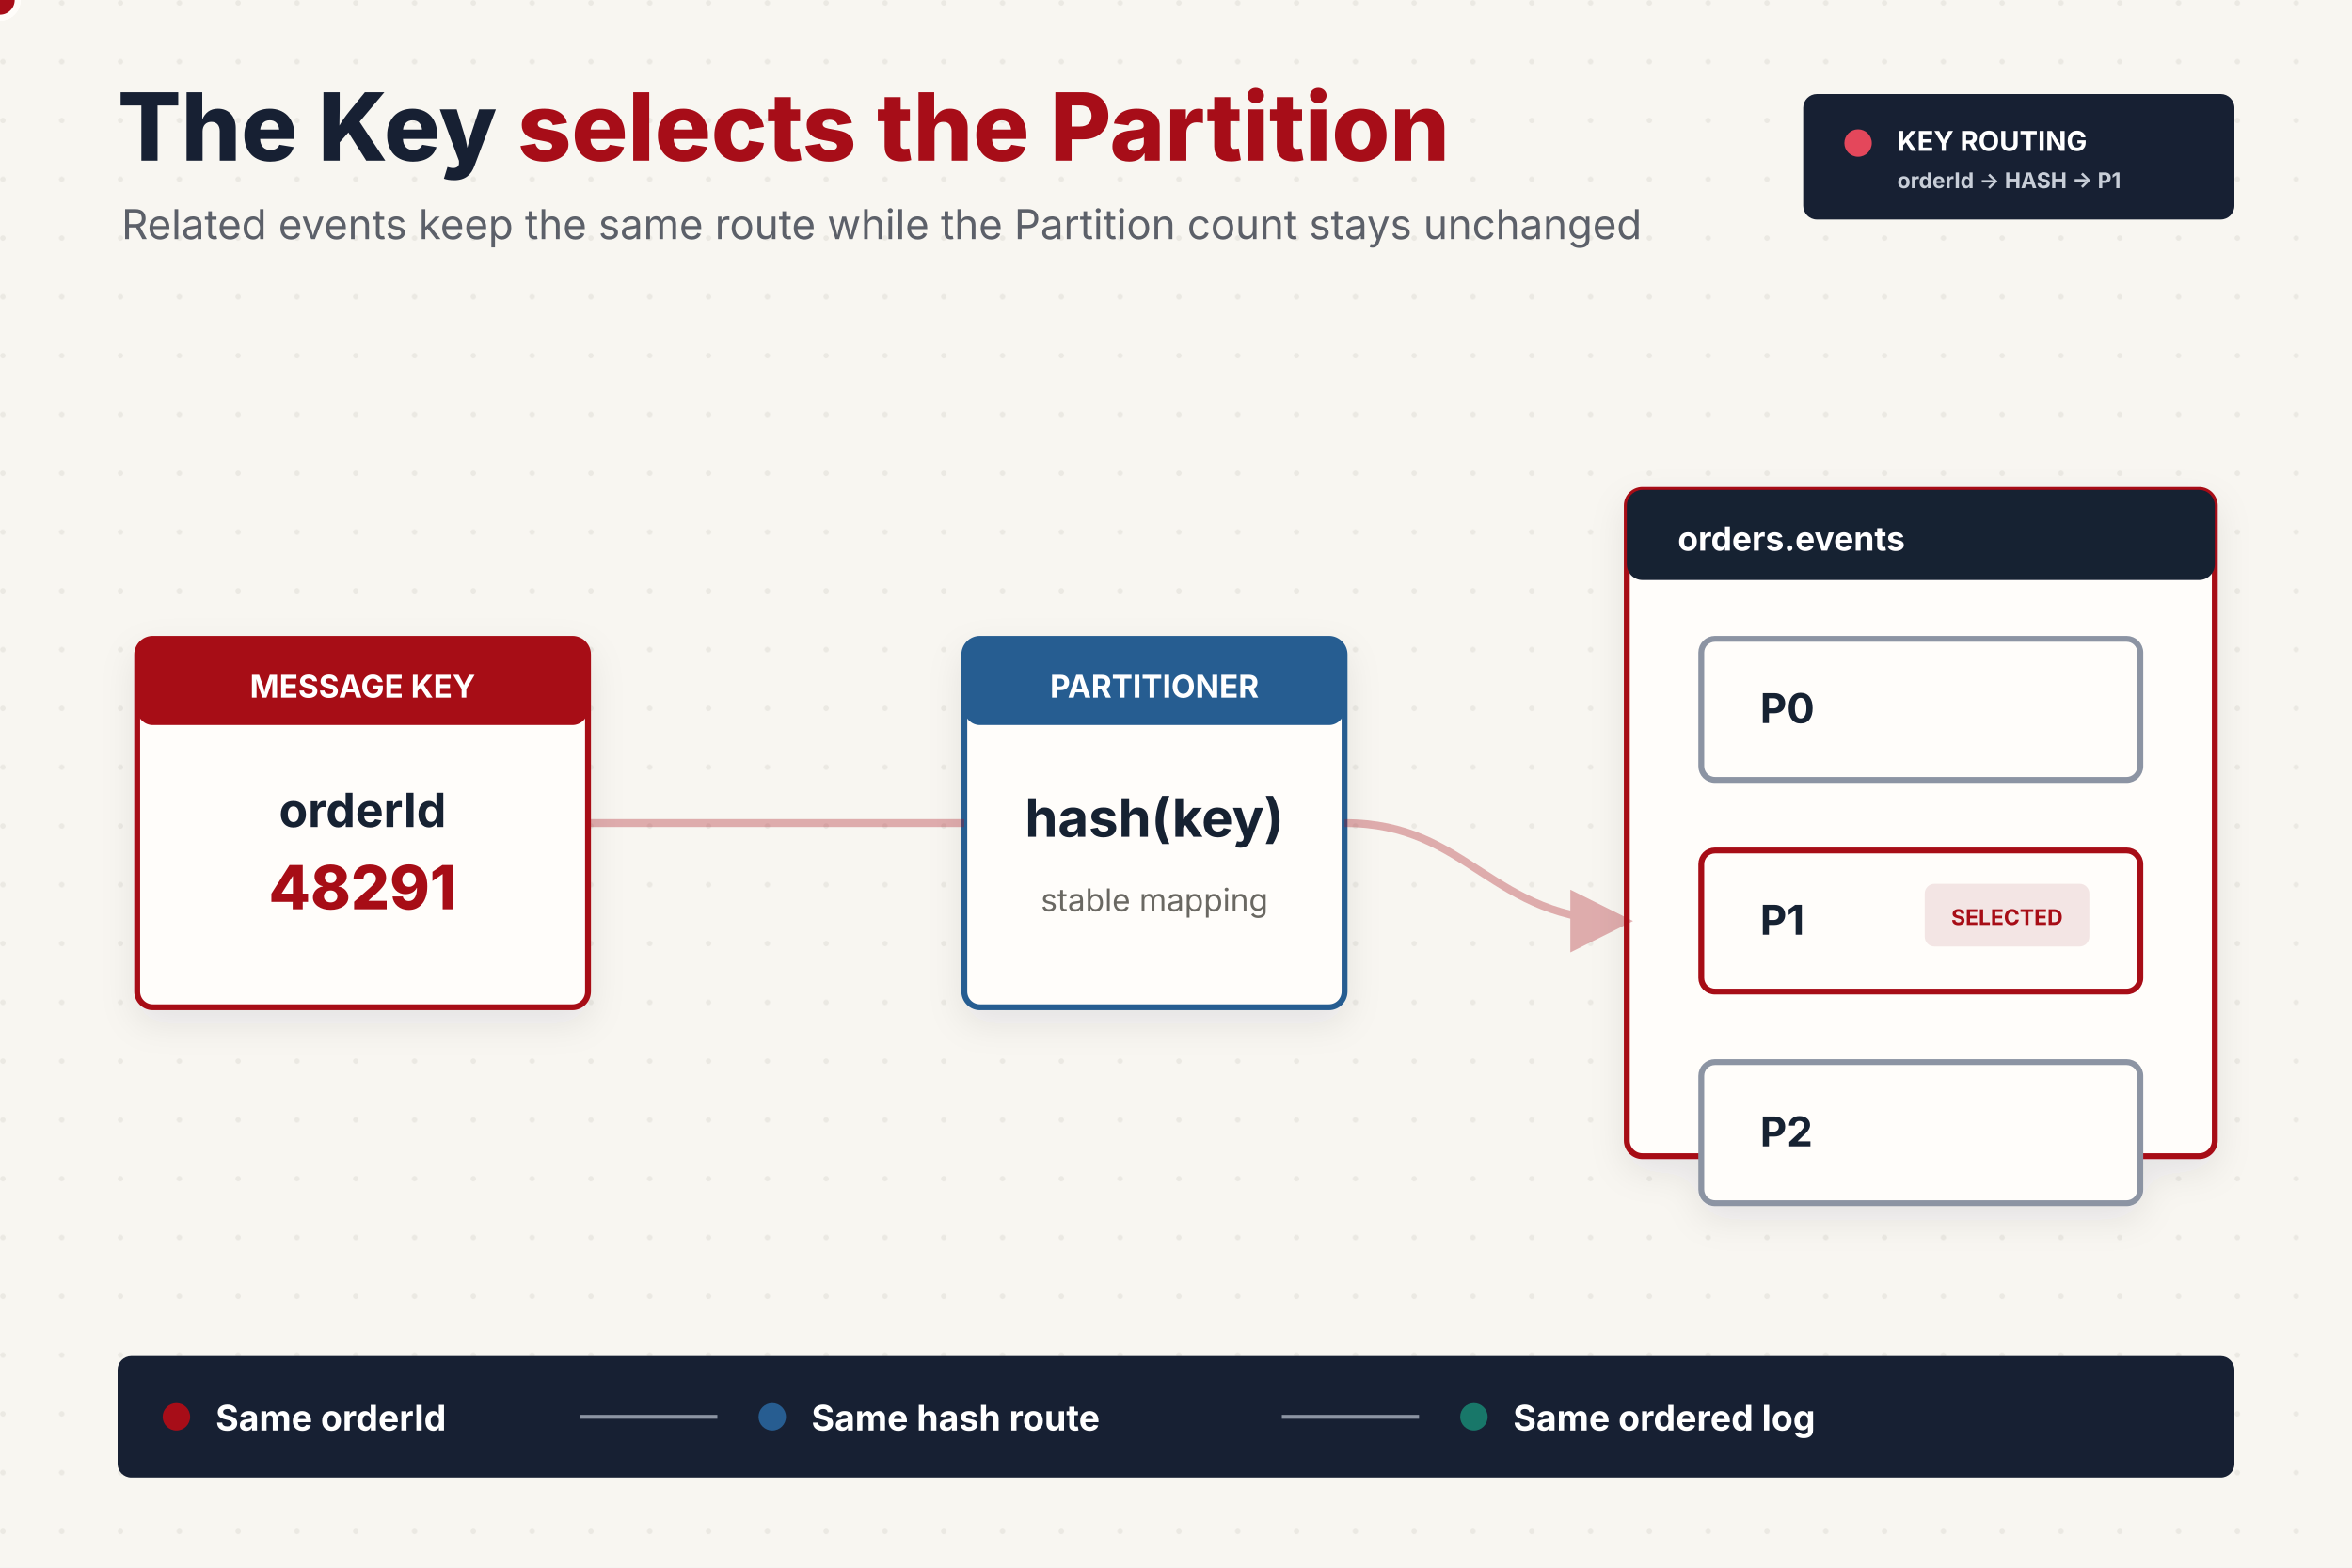
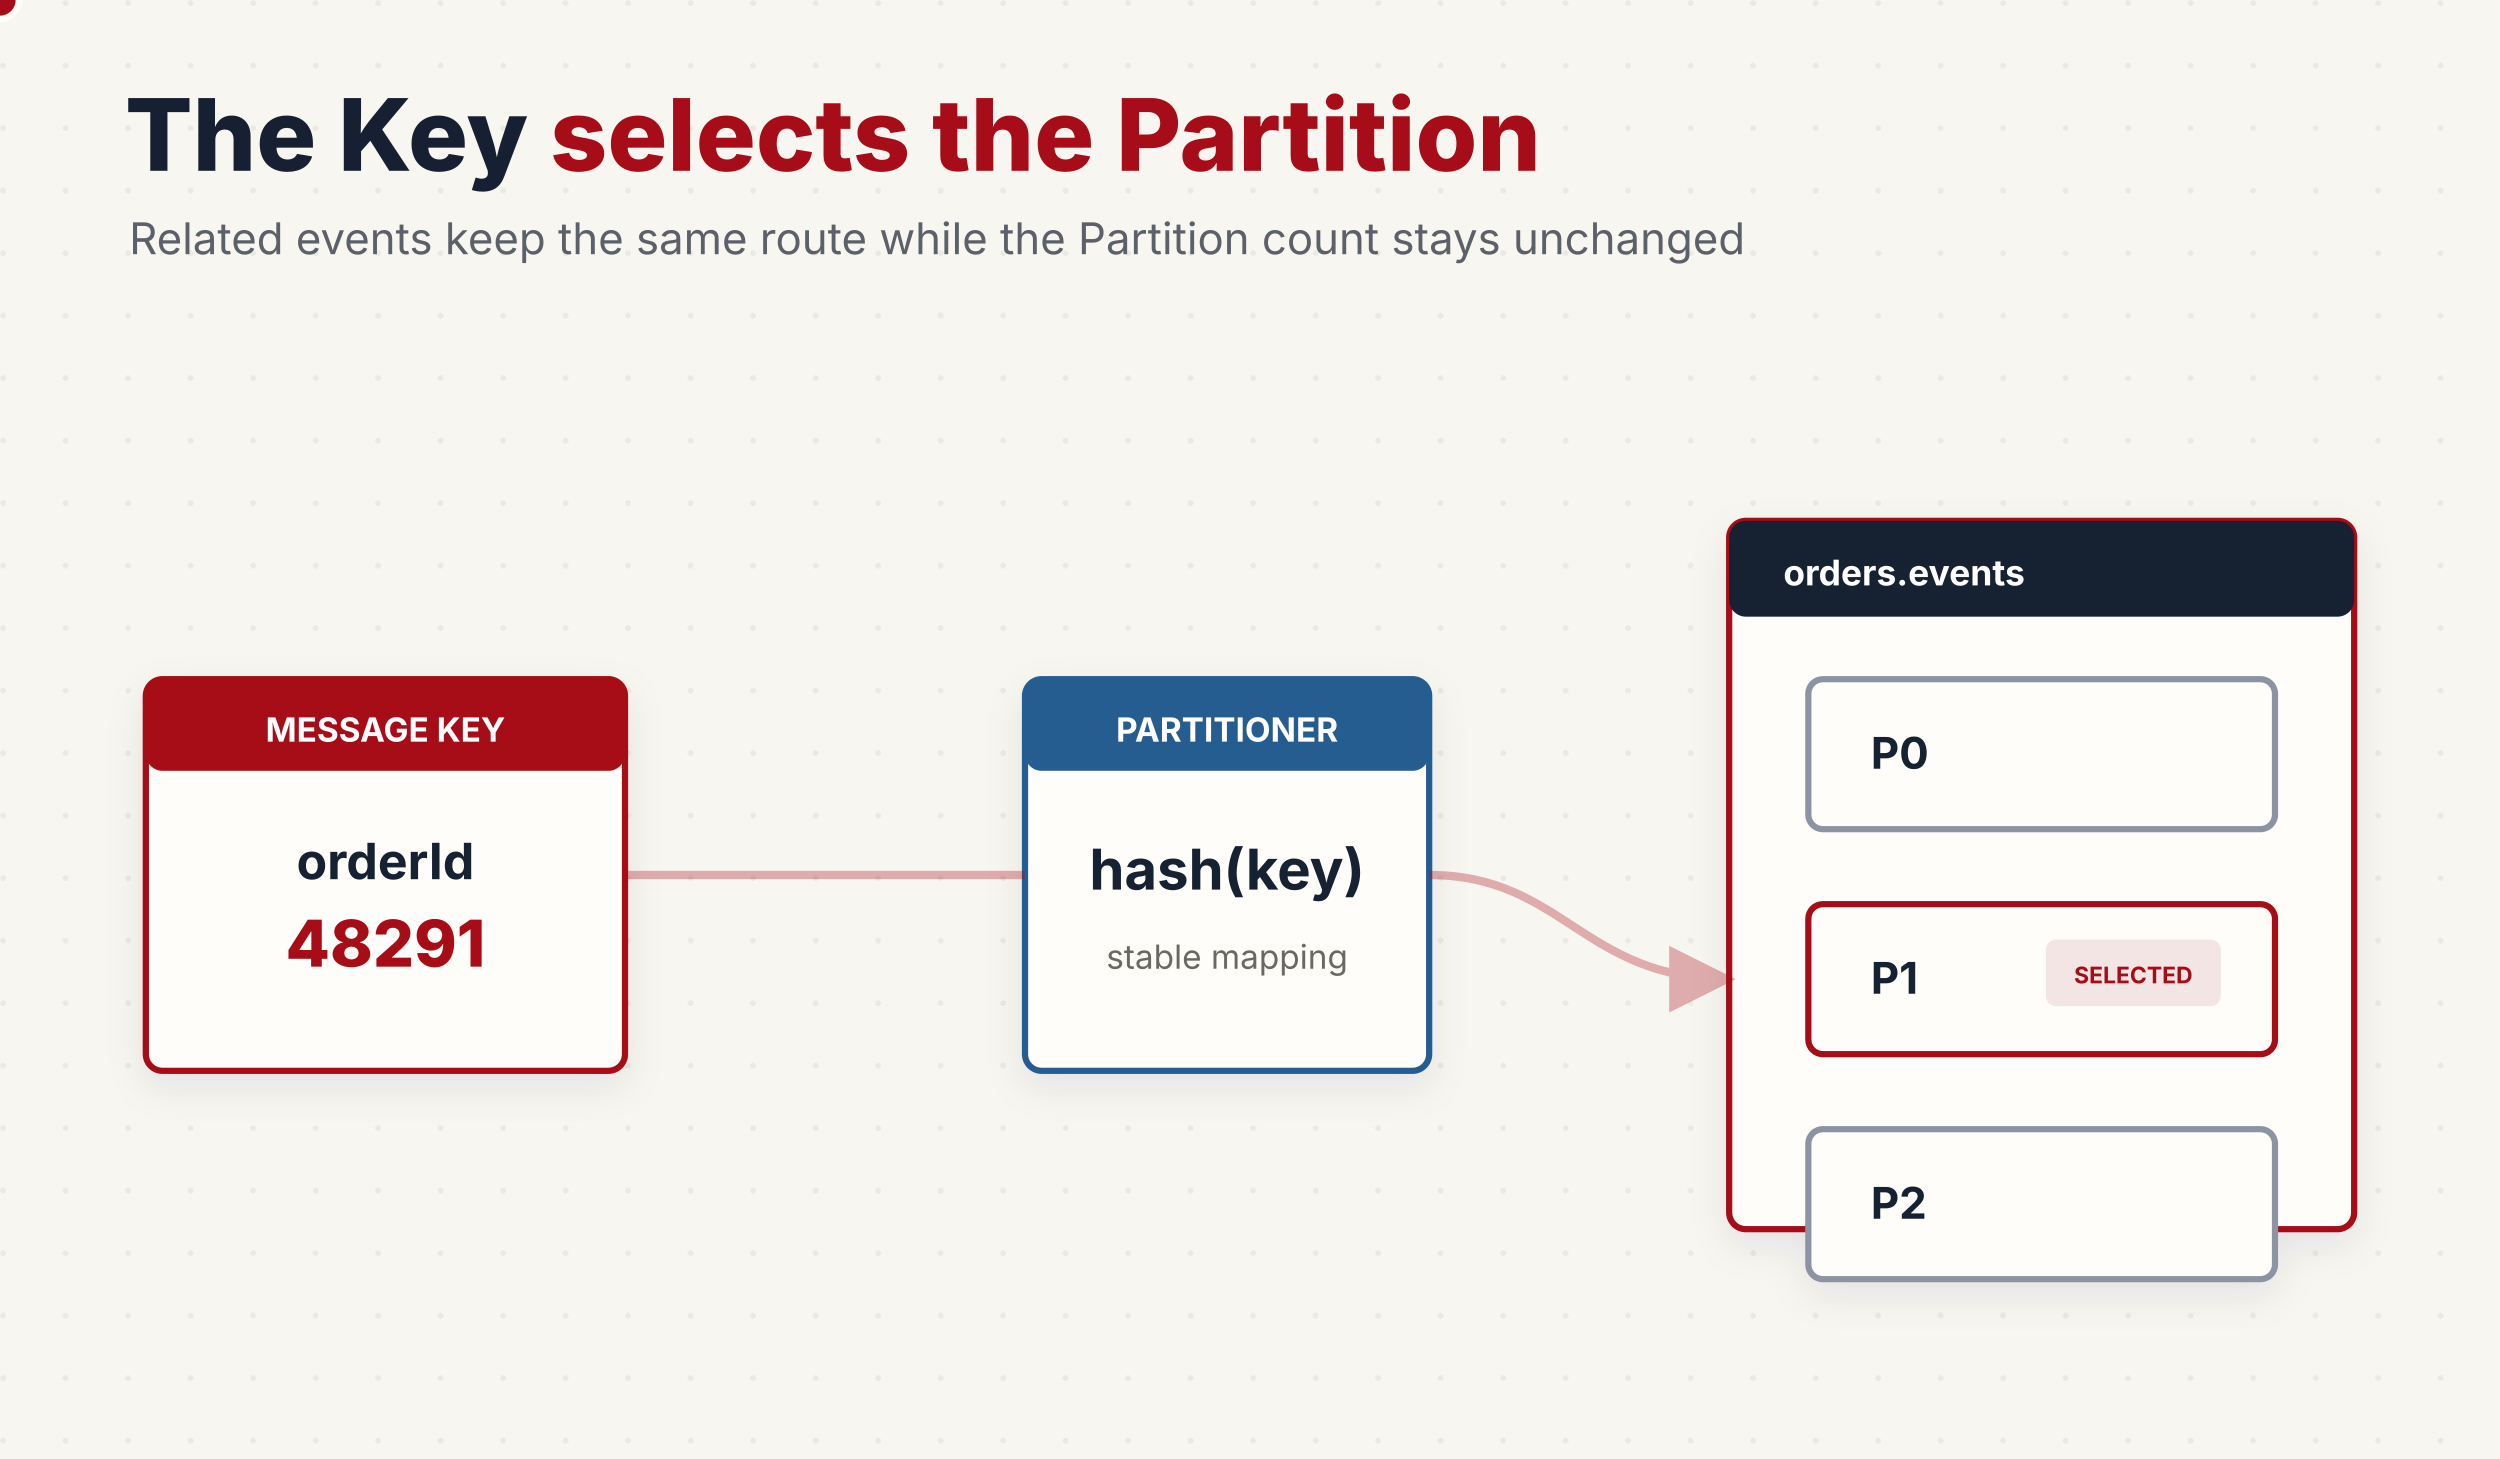
- <svg xmlns="http://www.w3.org/2000/svg" xmlns:xlink="http://www.w3.org/1999/xlink" width="960" height="640" viewBox="0 0 1200 800" role="img" aria-labelledby="title desc">
+ <svg xmlns="http://www.w3.org/2000/svg" xmlns:xlink="http://www.w3.org/1999/xlink" width="960" height="560" viewBox="0 0 1200 700" role="img" aria-labelledby="title desc">
  <defs>
    <pattern id="grid" width="30" height="30" patternUnits="userSpaceOnUse">
      <circle cx="1.5" cy="1.5" r="1.4" fill="#d9d6cf" opacity=".42" />
    </pattern>
    <filter id="shadow" x="-20%" y="-20%" width="140%" height="140%">
      <feDropShadow dx="0" dy="7" stdDeviation="9" flood-color="#172033" flood-opacity=".08" />
    </filter>
    <marker id="ar" viewBox="0 0 10 10" refX="9" refY="5" markerWidth="8" markerHeight="8" orient="auto">
      <path d="M0 0 10 5 0 10Z" fill="#a70d18" />
    </marker>
    <path id="flow" d="M300 420H492H686 C750 420 760 470 830 470" />
  </defs>
  <rect width="1200" height="800" fill="#f8f6f1" />
  <rect width="1200" height="800" fill="url(#grid)" />
  <g font-family="Inter,ui-sans-serif,system-ui,-apple-system,'Segoe UI',sans-serif">
    <text x="60" y="82" fill="#172033" font-size="48" font-weight="760">The Key <tspan fill="#a70d18">selects the Partition</tspan>
    </text>
    <text x="62" y="122" fill="#5c6069" font-size="21">Related events keep the same route while the Partition count stays unchanged</text>
-     <g transform="translate(920 48)">
-       <rect width="220" height="64" rx="7" fill="#172033" />
-       <circle cx="28" cy="25" r="7" fill="#e4475b" />
-       <text x="48" y="29" fill="#fff" font-size="14" font-weight="750">KEY ROUTING</text>
-       <text x="48" y="48" fill="#c8ced8" font-size="11" font-weight="650">orderId → HASH → P1</text>
-     </g>
    <g filter="url(#shadow)">
      <rect x="70" y="326" width="230" height="188" rx="8" fill="#fffdfa" stroke="#a70d18" stroke-width="3" />
      <rect x="70" y="326" width="230" height="44" rx="8" fill="#a70d18" />
      <text x="185" y="356" text-anchor="middle" fill="#fff" font-size="16" font-weight="750">MESSAGE KEY</text>
      <text x="185" y="422" text-anchor="middle" fill="#172033" font-size="24" font-weight="720">orderId</text>
      <text x="185" y="464" text-anchor="middle" fill="#a70d18" font-size="31" font-weight="760">48291</text>
    </g>
    <g filter="url(#shadow)">
      <rect x="492" y="326" width="194" height="188" rx="8" fill="#fffdfa" stroke="#275d91" stroke-width="3" />
      <rect x="492" y="326" width="194" height="44" rx="8" fill="#275d91" />
      <text x="589" y="356" text-anchor="middle" fill="#fff" font-size="16" font-weight="750">PARTITIONER</text>
      <text x="589" y="427" text-anchor="middle" fill="#172033" font-size="27" font-weight="730">hash(key)</text>
      <text x="589" y="465" text-anchor="middle" fill="#6a6862" font-size="16">stable mapping</text>
    </g>
    <g filter="url(#shadow)">
      <rect x="830" y="250" width="300" height="340" rx="8" fill="#fffdfa" stroke="#a70d18" stroke-width="3" />
      <rect x="830" y="250" width="300" height="46" rx="8" fill="#172033" />
      <text x="856" y="281" fill="#fff" font-size="17" font-weight="750">orders.events</text>
      <g fill="#fffdfa" stroke-width="3">
        <rect x="868" y="326" width="224" height="72" rx="7" stroke="#8c94a3" />
        <rect x="868" y="434" width="224" height="72" rx="7" stroke="#a70d18" />
        <rect x="868" y="542" width="224" height="72" rx="7" stroke="#8c94a3" />
      </g>
      <g fill="#172033" font-size="21" font-weight="720">
        <text x="898" y="369">P0</text>
        <text x="898" y="477">P1</text>
        <text x="898" y="585">P2</text>
      </g>
      <rect x="982" y="451" width="84" height="32" rx="5" fill="#f3e5e4" />
      <text x="1024" y="472" text-anchor="middle" fill="#a70d18" font-size="11" font-weight="750">SELECTED</text>
    </g>
    <path d="M300 420H492M686 420C750 420 760 470 830 470" fill="none" stroke="#a70d18" stroke-width="4" marker-end="url(#ar)" opacity=".32" />
    <g fill="#a70d18" stroke="#fffdfa" stroke-width="3">
      <circle r="9">
        <animateMotion dur="6s" begin="0s" repeatCount="indefinite">
          <mpath xlink:href="#flow" />
        </animateMotion>
      </circle>
      <circle r="9">
        <animateMotion dur="6s" begin="-2s" repeatCount="indefinite">
          <mpath xlink:href="#flow" />
        </animateMotion>
      </circle>
      <circle r="9">
        <animateMotion dur="6s" begin="-4s" repeatCount="indefinite">
          <mpath xlink:href="#flow" />
        </animateMotion>
      </circle>
    </g>
-     <g transform="translate(60 692)">
-       <rect width="1080" height="62" rx="7" fill="#172033" />
-       <circle cx="30" cy="31" r="7" fill="#a70d18" />
-       <text x="50" y="38" fill="#fff" font-size="18" font-weight="650">Same orderId</text>
-       <path d="M236 31H306" stroke="#8c94a3" stroke-width="2" />
-       <circle cx="334" cy="31" r="7" fill="#275d91" />
-       <text x="354" y="38" fill="#fff" font-size="18" font-weight="650">Same hash route</text>
-       <path d="M594 31H664" stroke="#8c94a3" stroke-width="2" />
-       <circle cx="692" cy="31" r="7" fill="#187769" />
-       <text x="712" y="38" fill="#fff" font-size="18" font-weight="650">Same ordered log</text>
-     </g>
  </g>
</svg>
